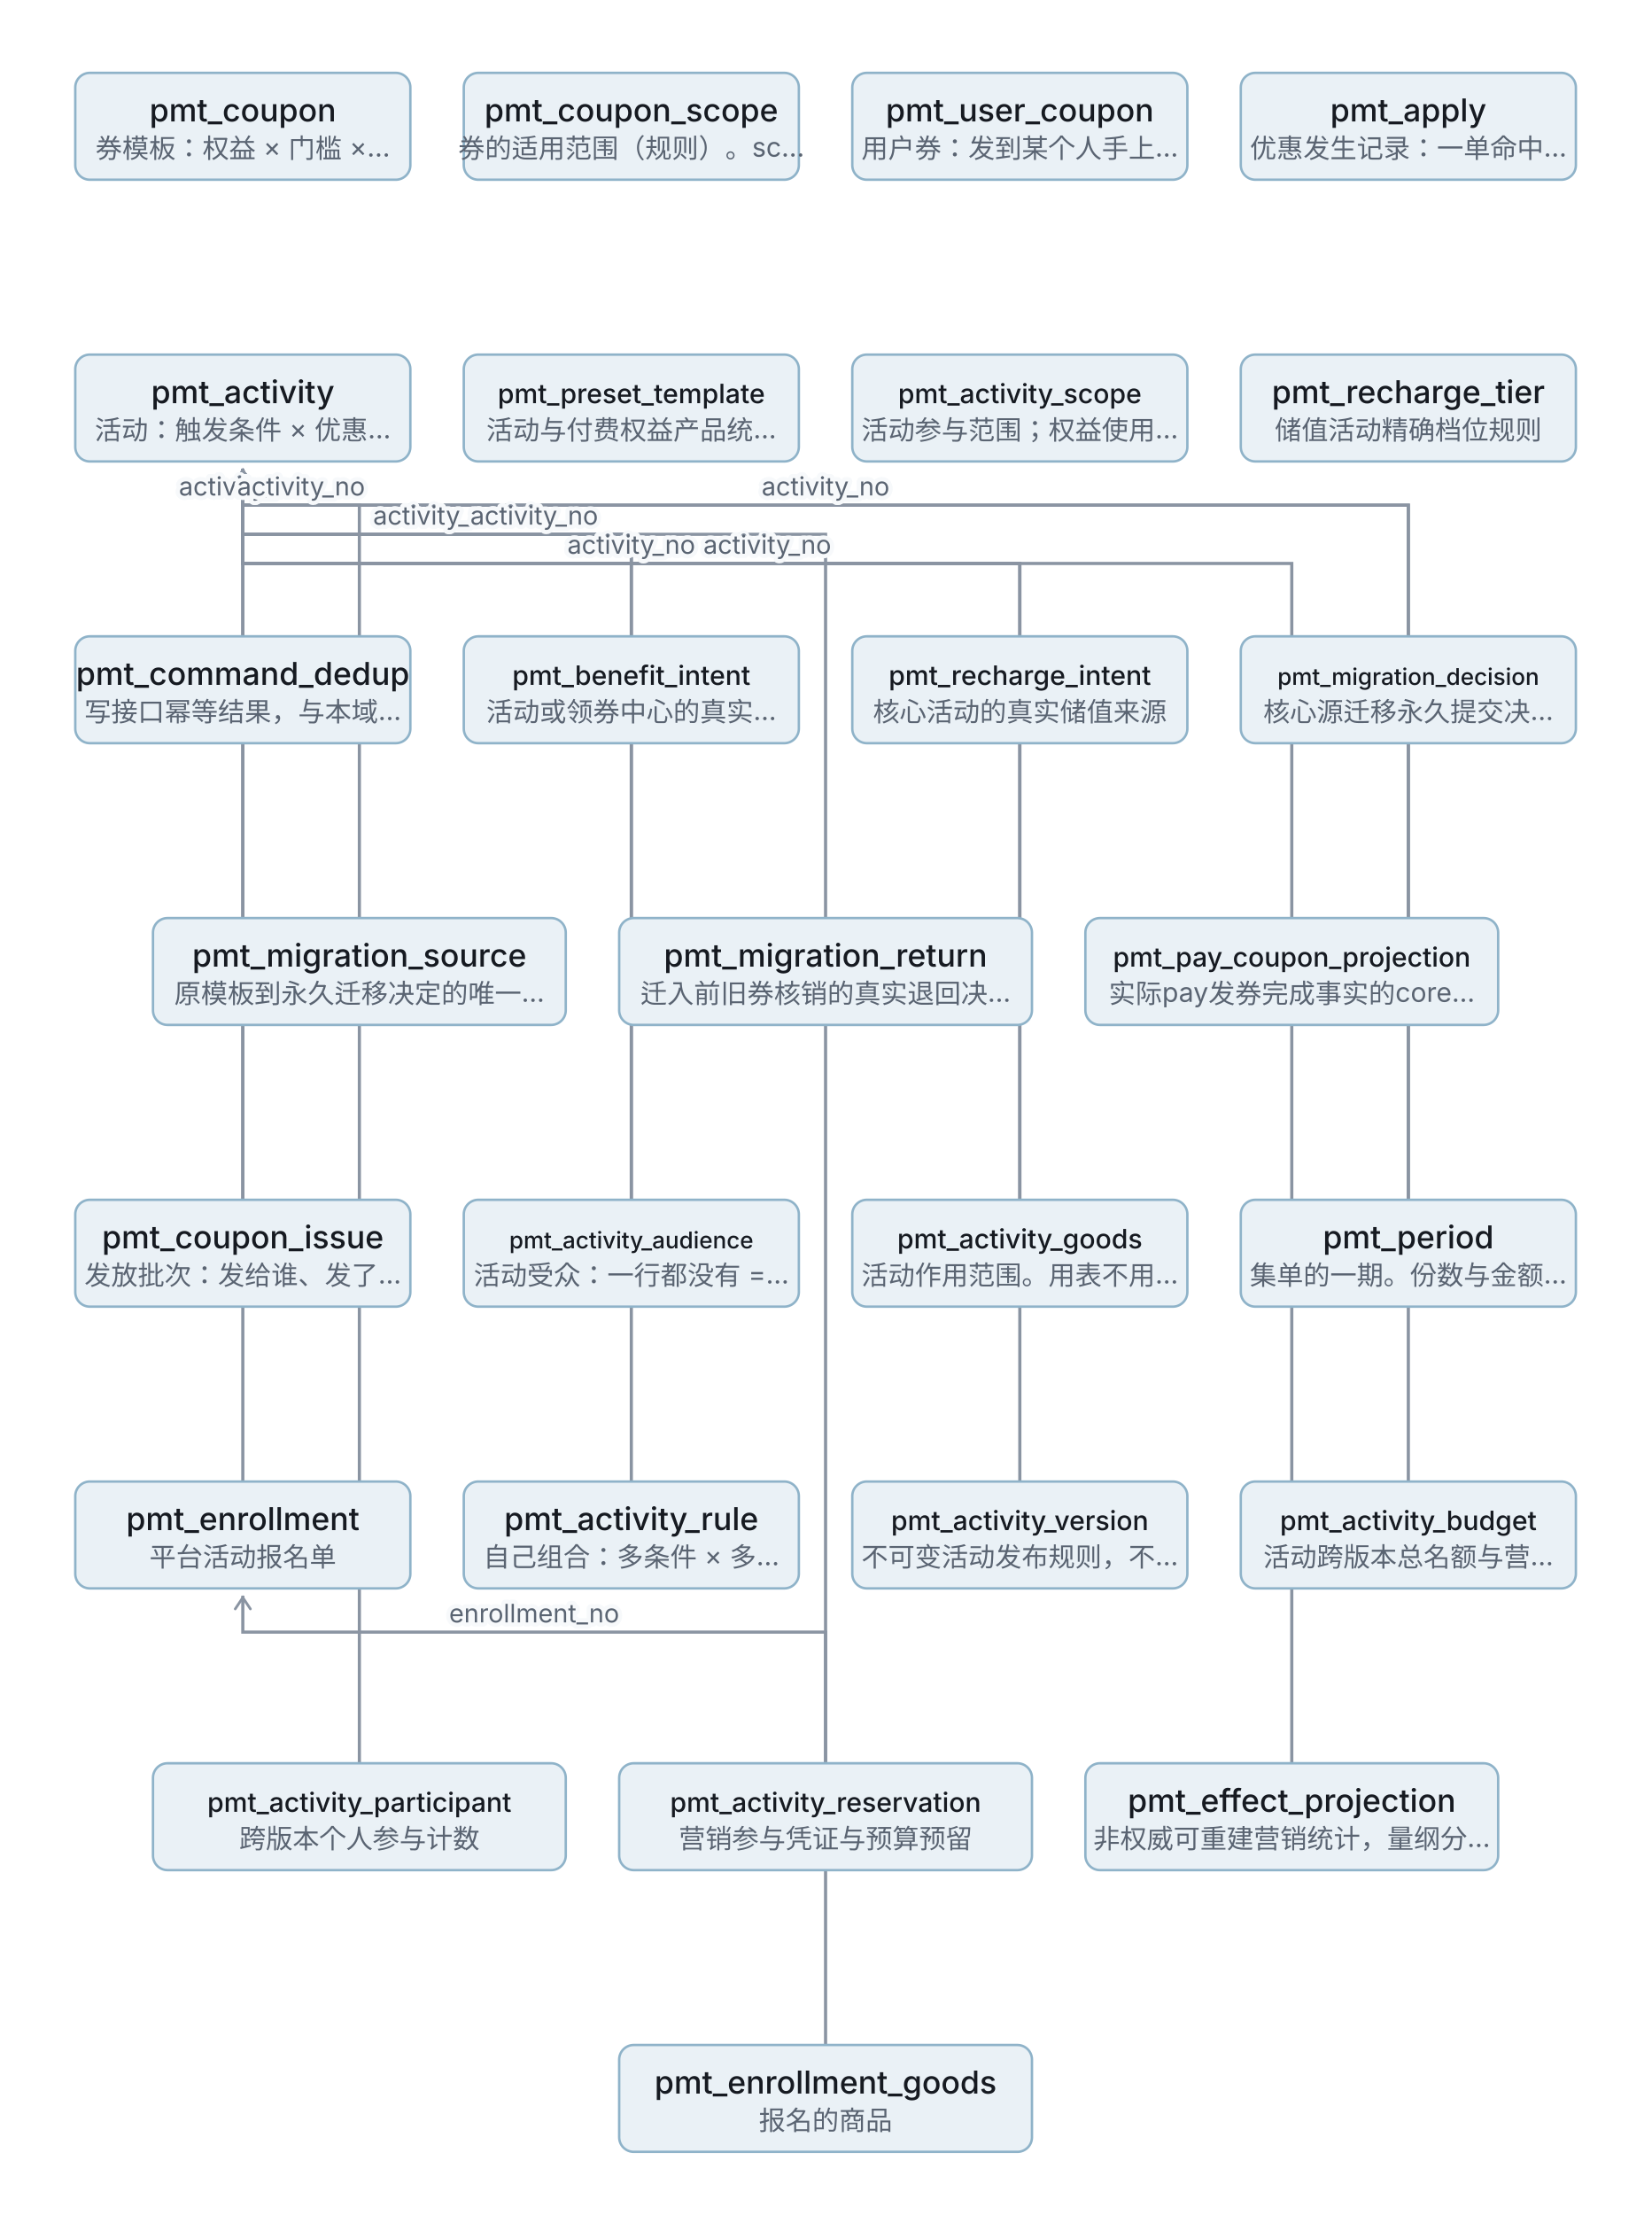
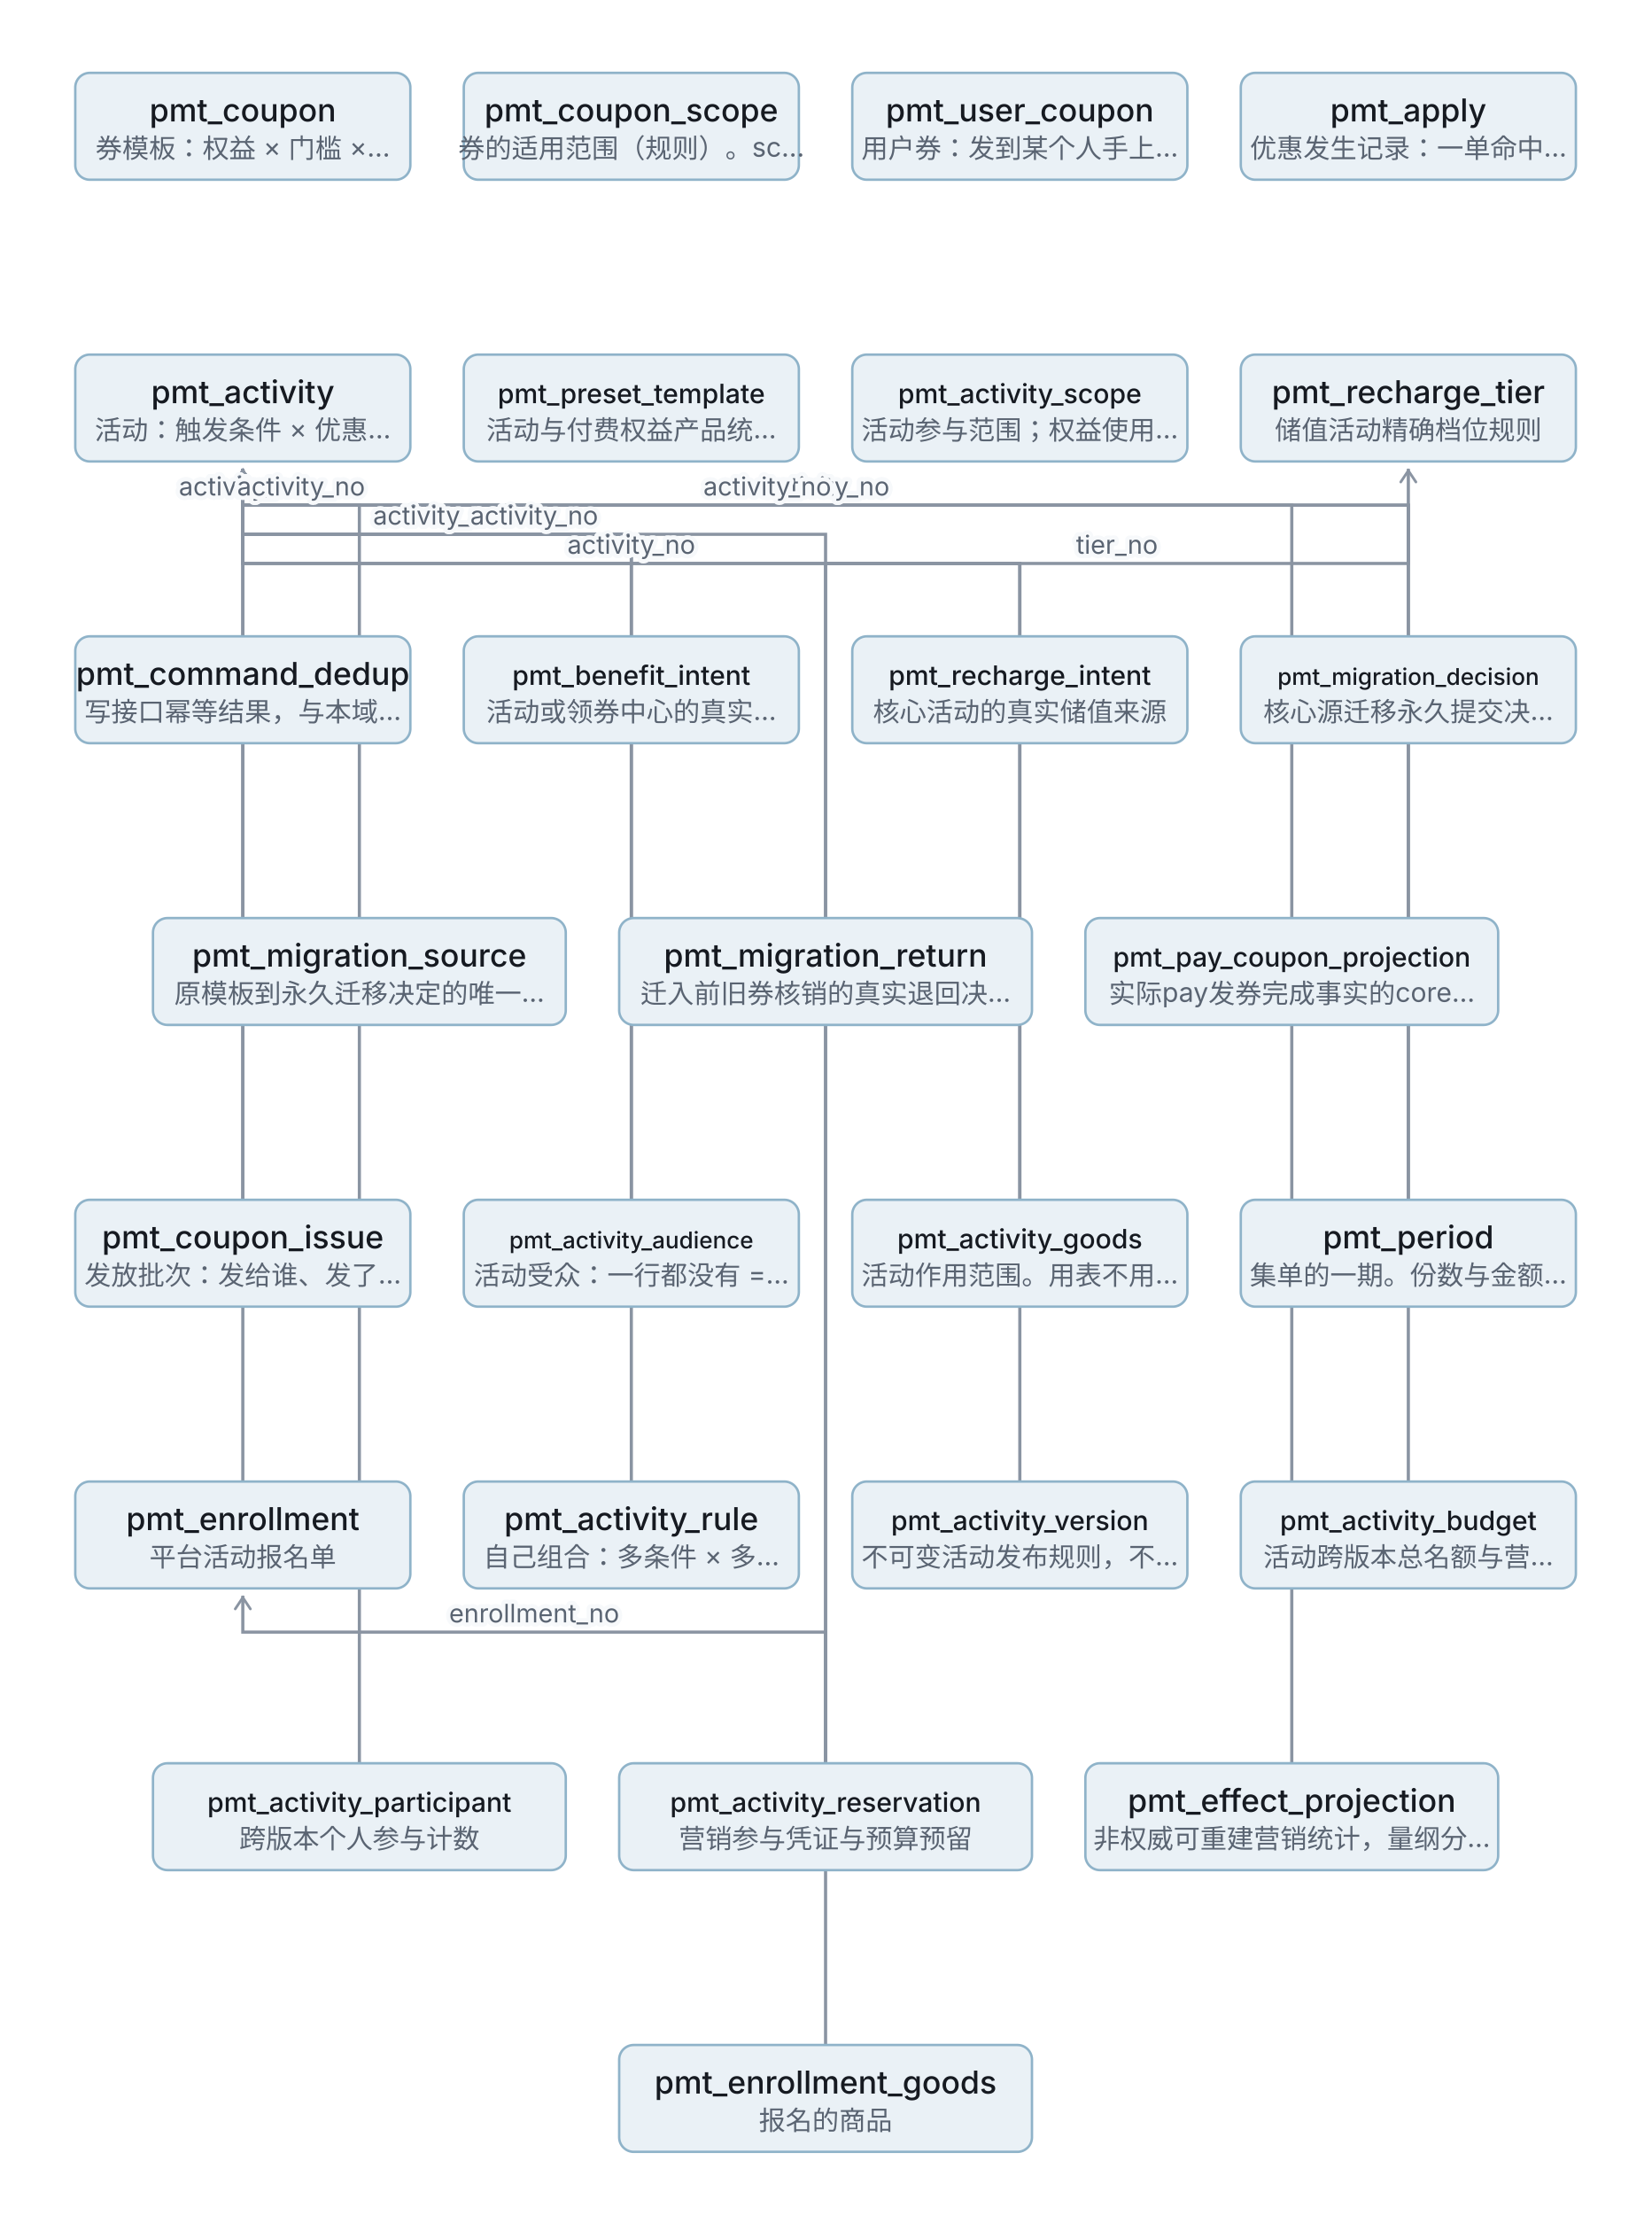
<svg xmlns="http://www.w3.org/2000/svg" width="680" height="912" viewBox="0 0 680 912" role="img" font-family="system-ui,-apple-system,'PingFang SC',sans-serif">
  <defs>
    <marker id="a" viewBox="0 0 10 10" refX="9" refY="5" markerWidth="6" markerHeight="6" orient="auto-start-reverse">
      <path d="M2 1L8 5L2 9" fill="none" stroke="#8A94A2" stroke-width="1.4" stroke-linecap="round" />
    </marker>
    <style>.n{font-weight:500;fill:#161A21}.s{font-size:11px;fill:#5A6472}
.l{font-size:10.5px;fill:#5A6472;paint-order:stroke;stroke:#F7F9FB;stroke-width:3.5;stroke-linejoin:round}.b{font-size:11px;fill:#5A6472;letter-spacing:.1em}
.ar{stroke:#8A94A2;stroke-width:1.3;fill:none}</style>
  </defs>
  <path class="ar" d="M100 494 L100 208 L100 208 L100 193" marker-end="url(#a)" />
  <path class="ar" d="M260 494 L260 220 L100 220 L100 193" marker-end="url(#a)" />
  <path class="ar" d="M420 494 L420 232 L100 232 L100 193" marker-end="url(#a)" />
  <path class="ar" d="M580 494 L580 208 L100 208 L100 193" marker-end="url(#a)" />
  <path class="ar" d="M100 610 L100 208 L100 208 L100 193" marker-end="url(#a)" />
  <path class="ar" d="M340 842 L340 672 L100 672 L100 657" marker-end="url(#a)" />
  <path class="ar" d="M260 610 L260 220 L100 220 L100 193" marker-end="url(#a)" />
  <path class="ar" d="M420 610 L420 232 L100 232 L100 193" marker-end="url(#a)" />
  <path class="ar" d="M580 610 L580 208 L100 208 L100 193" marker-end="url(#a)" />
  <path class="ar" d="M148 726 L148 208 L100 208 L100 193" marker-end="url(#a)" />
  <path class="ar" d="M340 726 L340 220 L100 220 L100 193" marker-end="url(#a)" />
-   <path class="ar" d="M532 726 L532 232 L100 232 L100 193" marker-end="url(#a)" />
+   <path class="ar" d="M340 726 L340 232 L580 232 L580 193" marker-end="url(#a)" />
+   <path class="ar" d="M532 726 L532 208 L100 208 L100 193" marker-end="url(#a)" />
  <rect x="31" y="30" width="138" height="44" rx="6" fill="#EAF1F6" stroke="#8FB3C9" />
  <text class="n" x="100" y="50" text-anchor="middle" font-size="13">pmt_coupon</text>
  <text class="s" x="100" y="65" text-anchor="middle">券模板：权益 × 门槛 ×…</text>
  <rect x="191" y="30" width="138" height="44" rx="6" fill="#EAF1F6" stroke="#8FB3C9" />
  <text class="n" x="260" y="50" text-anchor="middle" font-size="13">pmt_coupon_scope</text>
  <text class="s" x="260" y="65" text-anchor="middle">券的适用范围（规则）。sc…</text>
  <rect x="351" y="30" width="138" height="44" rx="6" fill="#EAF1F6" stroke="#8FB3C9" />
  <text class="n" x="420" y="50" text-anchor="middle" font-size="13">pmt_user_coupon</text>
  <text class="s" x="420" y="65" text-anchor="middle">用户券：发到某个人手上…</text>
  <rect x="511" y="30" width="138" height="44" rx="6" fill="#EAF1F6" stroke="#8FB3C9" />
  <text class="n" x="580" y="50" text-anchor="middle" font-size="13">pmt_apply</text>
  <text class="s" x="580" y="65" text-anchor="middle">优惠发生记录：一单命中…</text>
  <rect x="31" y="146" width="138" height="44" rx="6" fill="#EAF1F6" stroke="#8FB3C9" />
  <text class="n" x="100" y="166" text-anchor="middle" font-size="13">pmt_activity</text>
  <text class="s" x="100" y="181" text-anchor="middle">活动：触发条件 × 优惠…</text>
  <rect x="191" y="146" width="138" height="44" rx="6" fill="#EAF1F6" stroke="#8FB3C9" />
  <text class="n" x="260" y="166" text-anchor="middle" font-size="11">pmt_preset_template</text>
  <text class="s" x="260" y="181" text-anchor="middle">活动与付费权益产品统…</text>
  <rect x="351" y="146" width="138" height="44" rx="6" fill="#EAF1F6" stroke="#8FB3C9" />
  <text class="n" x="420" y="166" text-anchor="middle" font-size="11">pmt_activity_scope</text>
  <text class="s" x="420" y="181" text-anchor="middle">活动参与范围；权益使用…</text>
  <rect x="511" y="146" width="138" height="44" rx="6" fill="#EAF1F6" stroke="#8FB3C9" />
  <text class="n" x="580" y="166" text-anchor="middle" font-size="13">pmt_recharge_tier</text>
  <text class="s" x="580" y="181" text-anchor="middle">储值活动精确档位规则</text>
  <rect x="31" y="262" width="138" height="44" rx="6" fill="#EAF1F6" stroke="#8FB3C9" />
  <text class="n" x="100" y="282" text-anchor="middle" font-size="13">pmt_command_dedup</text>
  <text class="s" x="100" y="297" text-anchor="middle">写接口幂等结果，与本域…</text>
  <rect x="191" y="262" width="138" height="44" rx="6" fill="#EAF1F6" stroke="#8FB3C9" />
  <text class="n" x="260" y="282" text-anchor="middle" font-size="11">pmt_benefit_intent</text>
  <text class="s" x="260" y="297" text-anchor="middle">活动或领券中心的真实…</text>
  <rect x="351" y="262" width="138" height="44" rx="6" fill="#EAF1F6" stroke="#8FB3C9" />
  <text class="n" x="420" y="282" text-anchor="middle" font-size="11">pmt_recharge_intent</text>
  <text class="s" x="420" y="297" text-anchor="middle">核心活动的真实储值来源</text>
  <rect x="511" y="262" width="138" height="44" rx="6" fill="#EAF1F6" stroke="#8FB3C9" />
  <text class="n" x="580" y="282" text-anchor="middle" font-size="9.5">pmt_migration_decision</text>
  <text class="s" x="580" y="297" text-anchor="middle">核心源迁移永久提交决…</text>
  <rect x="63" y="378" width="170" height="44" rx="6" fill="#EAF1F6" stroke="#8FB3C9" />
  <text class="n" x="148" y="398" text-anchor="middle" font-size="13">pmt_migration_source</text>
  <text class="s" x="148" y="413" text-anchor="middle">原模板到永久迁移决定的唯一…</text>
  <rect x="255" y="378" width="170" height="44" rx="6" fill="#EAF1F6" stroke="#8FB3C9" />
  <text class="n" x="340" y="398" text-anchor="middle" font-size="13">pmt_migration_return</text>
  <text class="s" x="340" y="413" text-anchor="middle">迁入前旧券核销的真实退回决…</text>
  <rect x="447" y="378" width="170" height="44" rx="6" fill="#EAF1F6" stroke="#8FB3C9" />
  <text class="n" x="532" y="398" text-anchor="middle" font-size="11">pmt_pay_coupon_projection</text>
  <text class="s" x="532" y="413" text-anchor="middle">实际pay发券完成事实的core…</text>
  <rect x="31" y="494" width="138" height="44" rx="6" fill="#EAF1F6" stroke="#8FB3C9" />
  <text class="n" x="100" y="514" text-anchor="middle" font-size="13">pmt_coupon_issue</text>
  <text class="s" x="100" y="529" text-anchor="middle">发放批次：发给谁、发了…</text>
  <rect x="191" y="494" width="138" height="44" rx="6" fill="#EAF1F6" stroke="#8FB3C9" />
  <text class="n" x="260" y="514" text-anchor="middle" font-size="9.5">pmt_activity_audience</text>
  <text class="s" x="260" y="529" text-anchor="middle">活动受众：一行都没有 =…</text>
  <rect x="351" y="494" width="138" height="44" rx="6" fill="#EAF1F6" stroke="#8FB3C9" />
  <text class="n" x="420" y="514" text-anchor="middle" font-size="11">pmt_activity_goods</text>
  <text class="s" x="420" y="529" text-anchor="middle">活动作用范围。用表不用…</text>
  <rect x="511" y="494" width="138" height="44" rx="6" fill="#EAF1F6" stroke="#8FB3C9" />
  <text class="n" x="580" y="514" text-anchor="middle" font-size="13">pmt_period</text>
  <text class="s" x="580" y="529" text-anchor="middle">集单的一期。份数与金额…</text>
  <rect x="31" y="610" width="138" height="44" rx="6" fill="#EAF1F6" stroke="#8FB3C9" />
  <text class="n" x="100" y="630" text-anchor="middle" font-size="13">pmt_enrollment</text>
  <text class="s" x="100" y="645" text-anchor="middle">平台活动报名单</text>
  <rect x="191" y="610" width="138" height="44" rx="6" fill="#EAF1F6" stroke="#8FB3C9" />
  <text class="n" x="260" y="630" text-anchor="middle" font-size="13">pmt_activity_rule</text>
  <text class="s" x="260" y="645" text-anchor="middle">自己组合：多条件 × 多…</text>
  <rect x="351" y="610" width="138" height="44" rx="6" fill="#EAF1F6" stroke="#8FB3C9" />
  <text class="n" x="420" y="630" text-anchor="middle" font-size="11">pmt_activity_version</text>
  <text class="s" x="420" y="645" text-anchor="middle">不可变活动发布规则，不…</text>
  <rect x="511" y="610" width="138" height="44" rx="6" fill="#EAF1F6" stroke="#8FB3C9" />
  <text class="n" x="580" y="630" text-anchor="middle" font-size="11">pmt_activity_budget</text>
  <text class="s" x="580" y="645" text-anchor="middle">活动跨版本总名额与营…</text>
  <rect x="63" y="726" width="170" height="44" rx="6" fill="#EAF1F6" stroke="#8FB3C9" />
  <text class="n" x="148" y="746" text-anchor="middle" font-size="11">pmt_activity_participant</text>
  <text class="s" x="148" y="761" text-anchor="middle">跨版本个人参与计数</text>
  <rect x="255" y="726" width="170" height="44" rx="6" fill="#EAF1F6" stroke="#8FB3C9" />
  <text class="n" x="340" y="746" text-anchor="middle" font-size="11">pmt_activity_reservation</text>
  <text class="s" x="340" y="761" text-anchor="middle">营销参与凭证与预算预留</text>
  <rect x="447" y="726" width="170" height="44" rx="6" fill="#EAF1F6" stroke="#8FB3C9" />
  <text class="n" x="532" y="746" text-anchor="middle" font-size="13">pmt_effect_projection</text>
  <text class="s" x="532" y="761" text-anchor="middle">非权威可重建营销统计，量纲分…</text>
  <rect x="255" y="842" width="170" height="44" rx="6" fill="#EAF1F6" stroke="#8FB3C9" />
  <text class="n" x="340" y="862" text-anchor="middle" font-size="13">pmt_enrollment_goods</text>
  <text class="s" x="340" y="877" text-anchor="middle">报名的商品</text>
  <text class="l" x="100" y="204" text-anchor="middle">activity_no</text>
  <text class="l" x="180" y="216" text-anchor="middle">activity_no</text>
  <text class="l" x="260" y="228" text-anchor="middle">activity_no</text>
  <text class="l" x="340" y="204" text-anchor="middle">activity_no</text>
  <text class="l" x="100" y="204" text-anchor="middle">activity_no</text>
  <text class="l" x="220" y="668" text-anchor="middle">enrollment_no</text>
  <text class="l" x="180" y="216" text-anchor="middle">activity_no</text>
  <text class="l" x="260" y="228" text-anchor="middle">activity_no</text>
  <text class="l" x="340" y="204" text-anchor="middle">activity_no</text>
  <text class="l" x="124" y="204" text-anchor="middle">activity_no</text>
  <text class="l" x="220" y="216" text-anchor="middle">activity_no</text>
-   <text class="l" x="316" y="228" text-anchor="middle">activity_no</text>
+   <text class="l" x="460" y="228" text-anchor="middle">tier_no</text>
+   <text class="l" x="316" y="204" text-anchor="middle">activity_no</text>
</svg>
